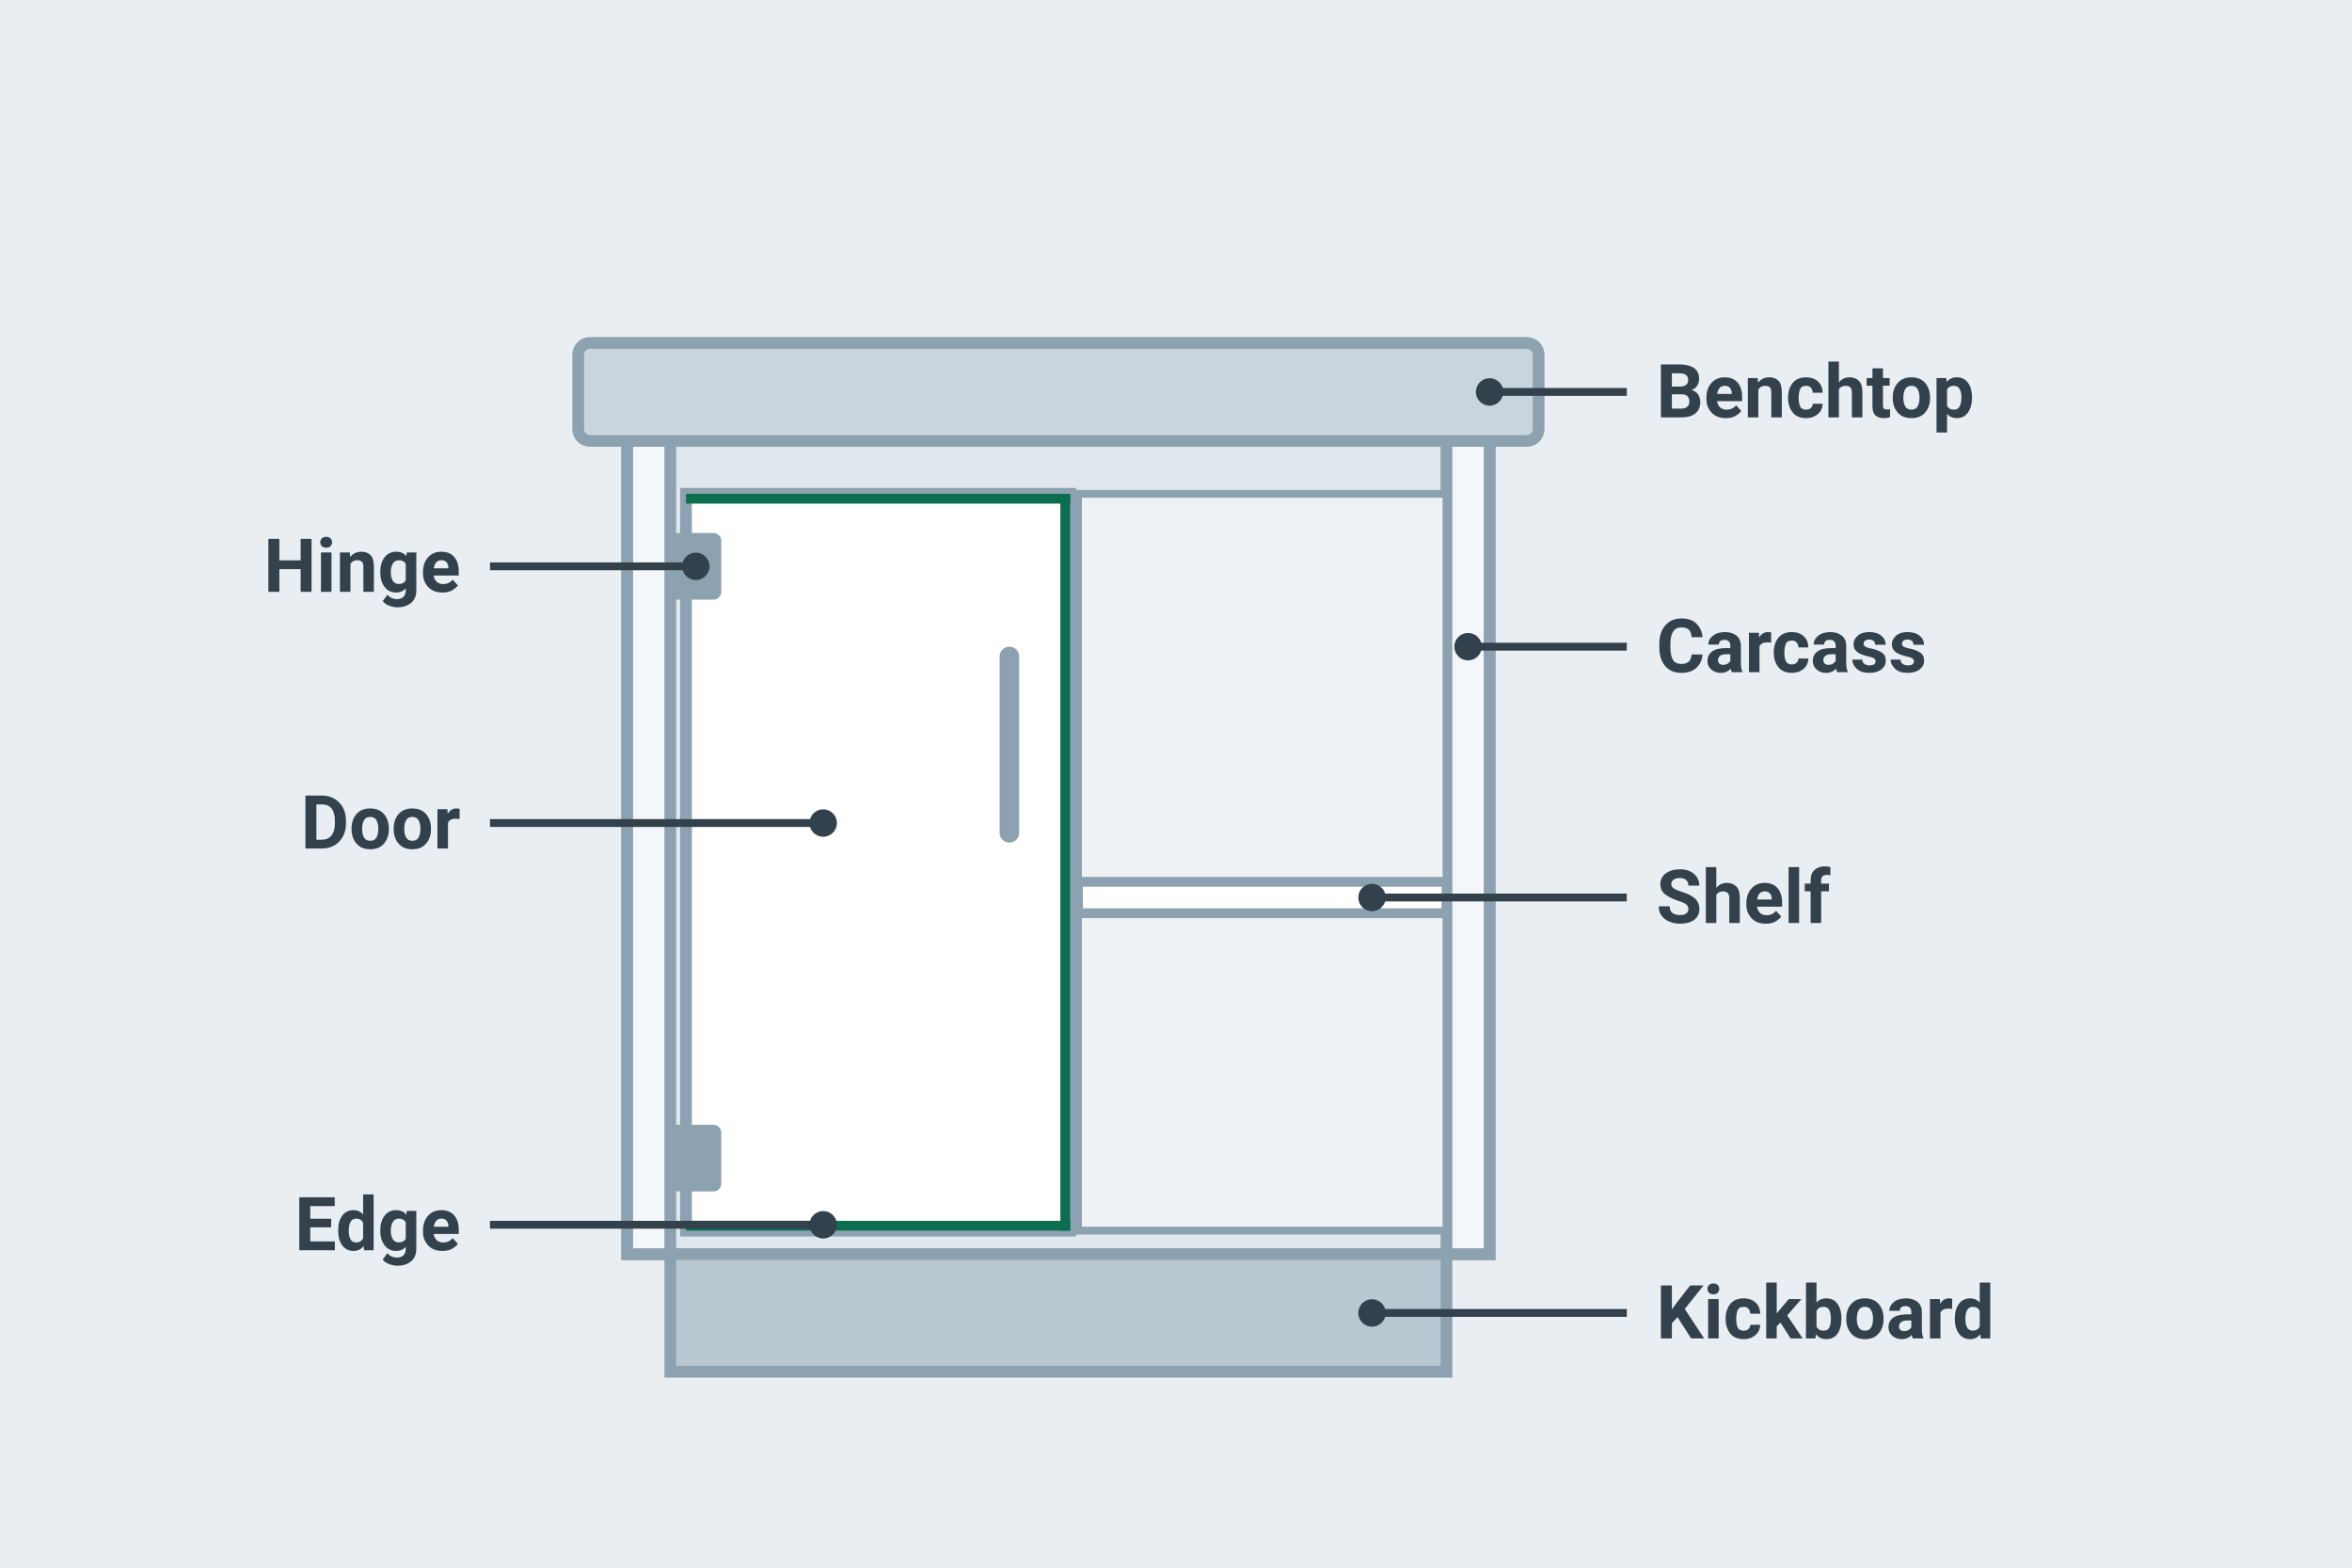
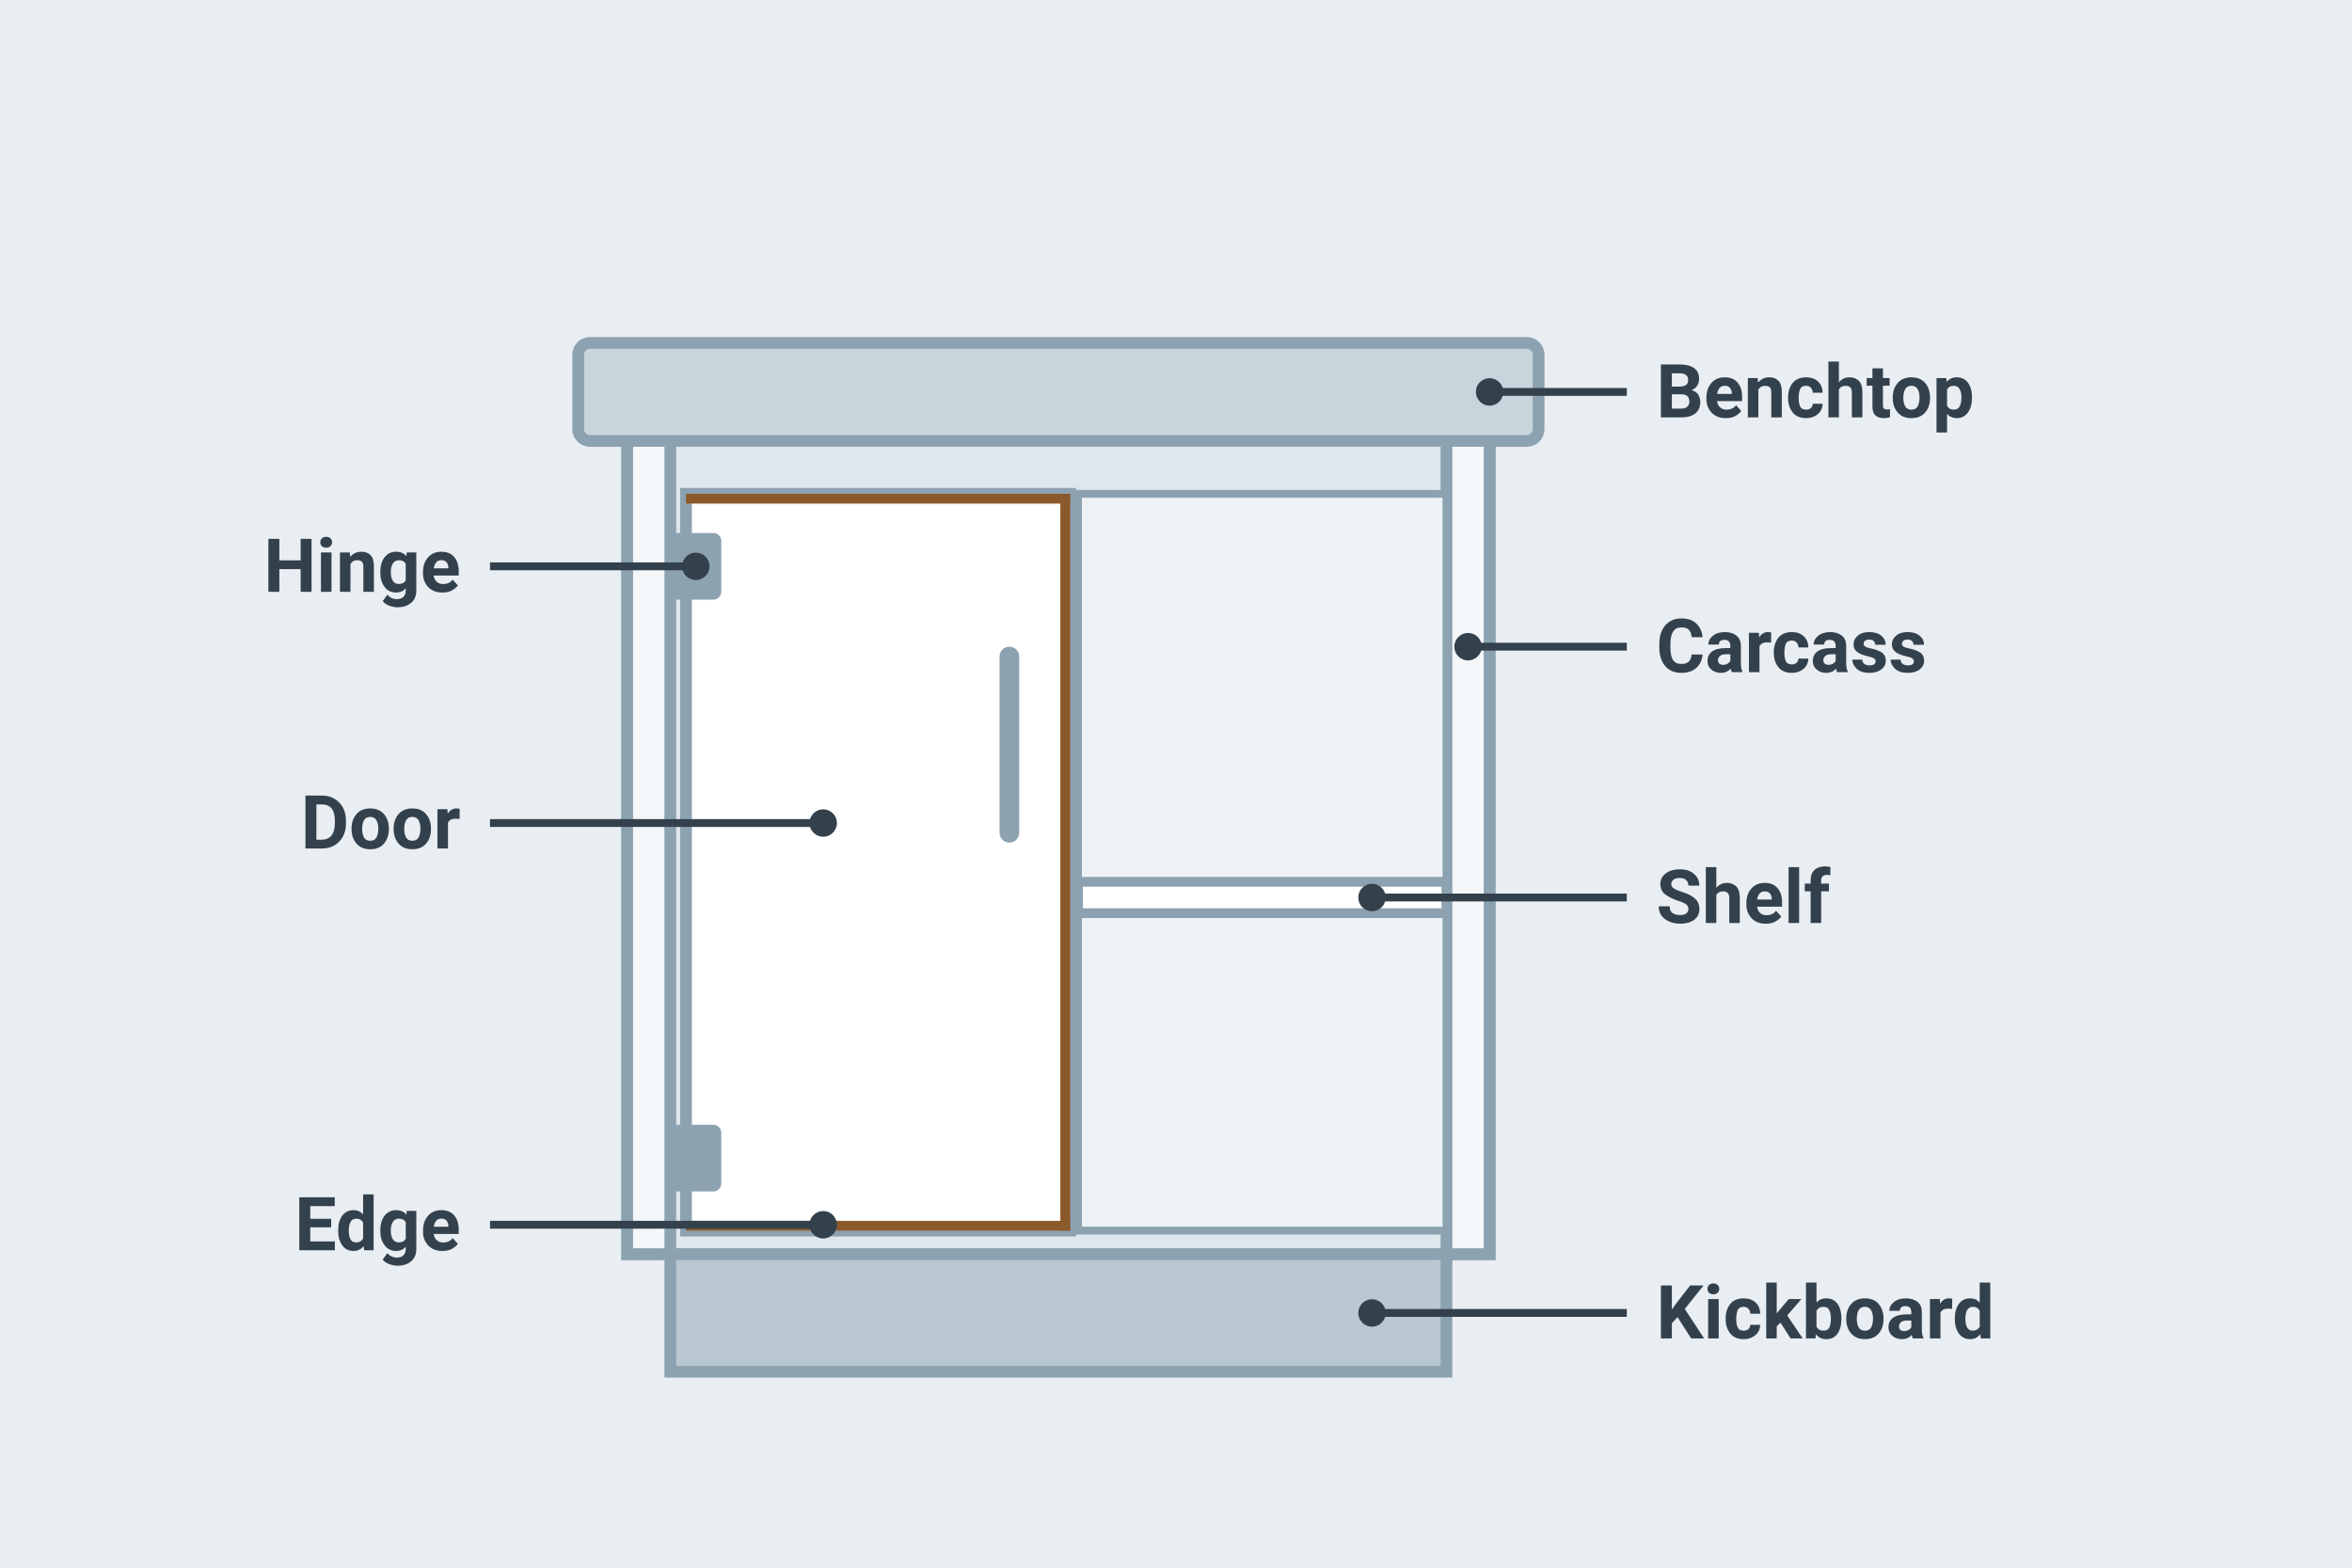
<svg xmlns="http://www.w3.org/2000/svg" viewBox="0 0 1200 800" role="img" aria-labelledby="t d">
  <rect width="1200" height="800" fill="#e9eef2" />
  <g transform="translate(60 0)" font-family="-apple-system, BlinkMacSystemFont, 'Segoe UI', Roboto, 'Helvetica Neue', Arial, sans-serif" font-size="38" font-weight="600" fill="#33414d">
    <rect x="260" y="225" width="440" height="415" fill="#dfe7ec" stroke="#8da2b0" stroke-width="6" />
    <rect x="260" y="225" width="22" height="415" fill="#f4f7f9" stroke="#8da2b0" stroke-width="6" />
    <rect x="678" y="225" width="22" height="415" fill="#f4f7f9" stroke="#8da2b0" stroke-width="6" />
    <rect x="490" y="252" width="188" height="376" fill="#eef2f5" stroke="#8da2b0" stroke-width="4" />
    <rect x="490" y="450" width="188" height="16" fill="#ffffff" stroke="#8da2b0" stroke-width="5" />
    <rect x="290" y="252" width="196" height="376" fill="#ffffff" stroke="#8da2b0" stroke-width="6" />
    <rect x="450" y="330" width="10" height="100" rx="5" fill="#8da2b0" />
-     <rect x="290" y="252" width="196" height="5" fill="#0b6e4f" />
-     <rect x="290" y="623" width="196" height="5" fill="#0b6e4f" />
-     <rect x="481" y="252" width="5" height="376" fill="#0b6e4f" />
+     <rect x="290" y="252" width="196" height="5" fill="#8b5a2b" />
+     <rect x="290" y="623" width="196" height="5" fill="#8b5a2b" />
+     <rect x="481" y="252" width="5" height="376" fill="#8b5a2b" />
    <rect x="282" y="272" width="26" height="34" rx="4" fill="#8da2b0" />
    <rect x="282" y="574" width="26" height="34" rx="4" fill="#8da2b0" />
    <rect x="282" y="640" width="396" height="60" fill="#b9c7d1" stroke="#8da2b0" stroke-width="6" />
    <rect x="235" y="175" width="490" height="50" rx="6" fill="#c9d5dd" stroke="#8da2b0" stroke-width="6" />
    <g stroke="#33414d" stroke-width="4" fill="#33414d">
      <line x1="700" y1="200" x2="770" y2="200" />
      <circle cx="700" cy="200" r="7" stroke="none" />
      <line x1="689" y1="330" x2="770" y2="330" />
      <circle cx="689" cy="330" r="7" stroke="none" />
      <line x1="640" y1="458" x2="770" y2="458" />
      <circle cx="640" cy="458" r="7" stroke="none" />
      <line x1="640" y1="670" x2="770" y2="670" />
      <circle cx="640" cy="670" r="7" stroke="none" />
    </g>
    <text x="785" y="213" stroke="none">Benchtop</text>
    <text x="785" y="343" stroke="none">Carcass</text>
    <text x="785" y="471" stroke="none">Shelf</text>
    <text x="785" y="683" stroke="none">Kickboard</text>
    <g stroke="#33414d" stroke-width="4" fill="#33414d">
      <line x1="190" y1="289" x2="295" y2="289" />
      <circle cx="295" cy="289" r="7" stroke="none" />
      <line x1="190" y1="420" x2="360" y2="420" />
      <circle cx="360" cy="420" r="7" stroke="none" />
      <line x1="190" y1="625" x2="360" y2="625" />
      <circle cx="360" cy="625" r="7" stroke="none" />
    </g>
    <text x="175" y="302" text-anchor="end" stroke="none">Hinge</text>
    <text x="175" y="433" text-anchor="end" stroke="none">Door</text>
    <text x="175" y="638" text-anchor="end" stroke="none">Edge</text>
  </g>
</svg>
